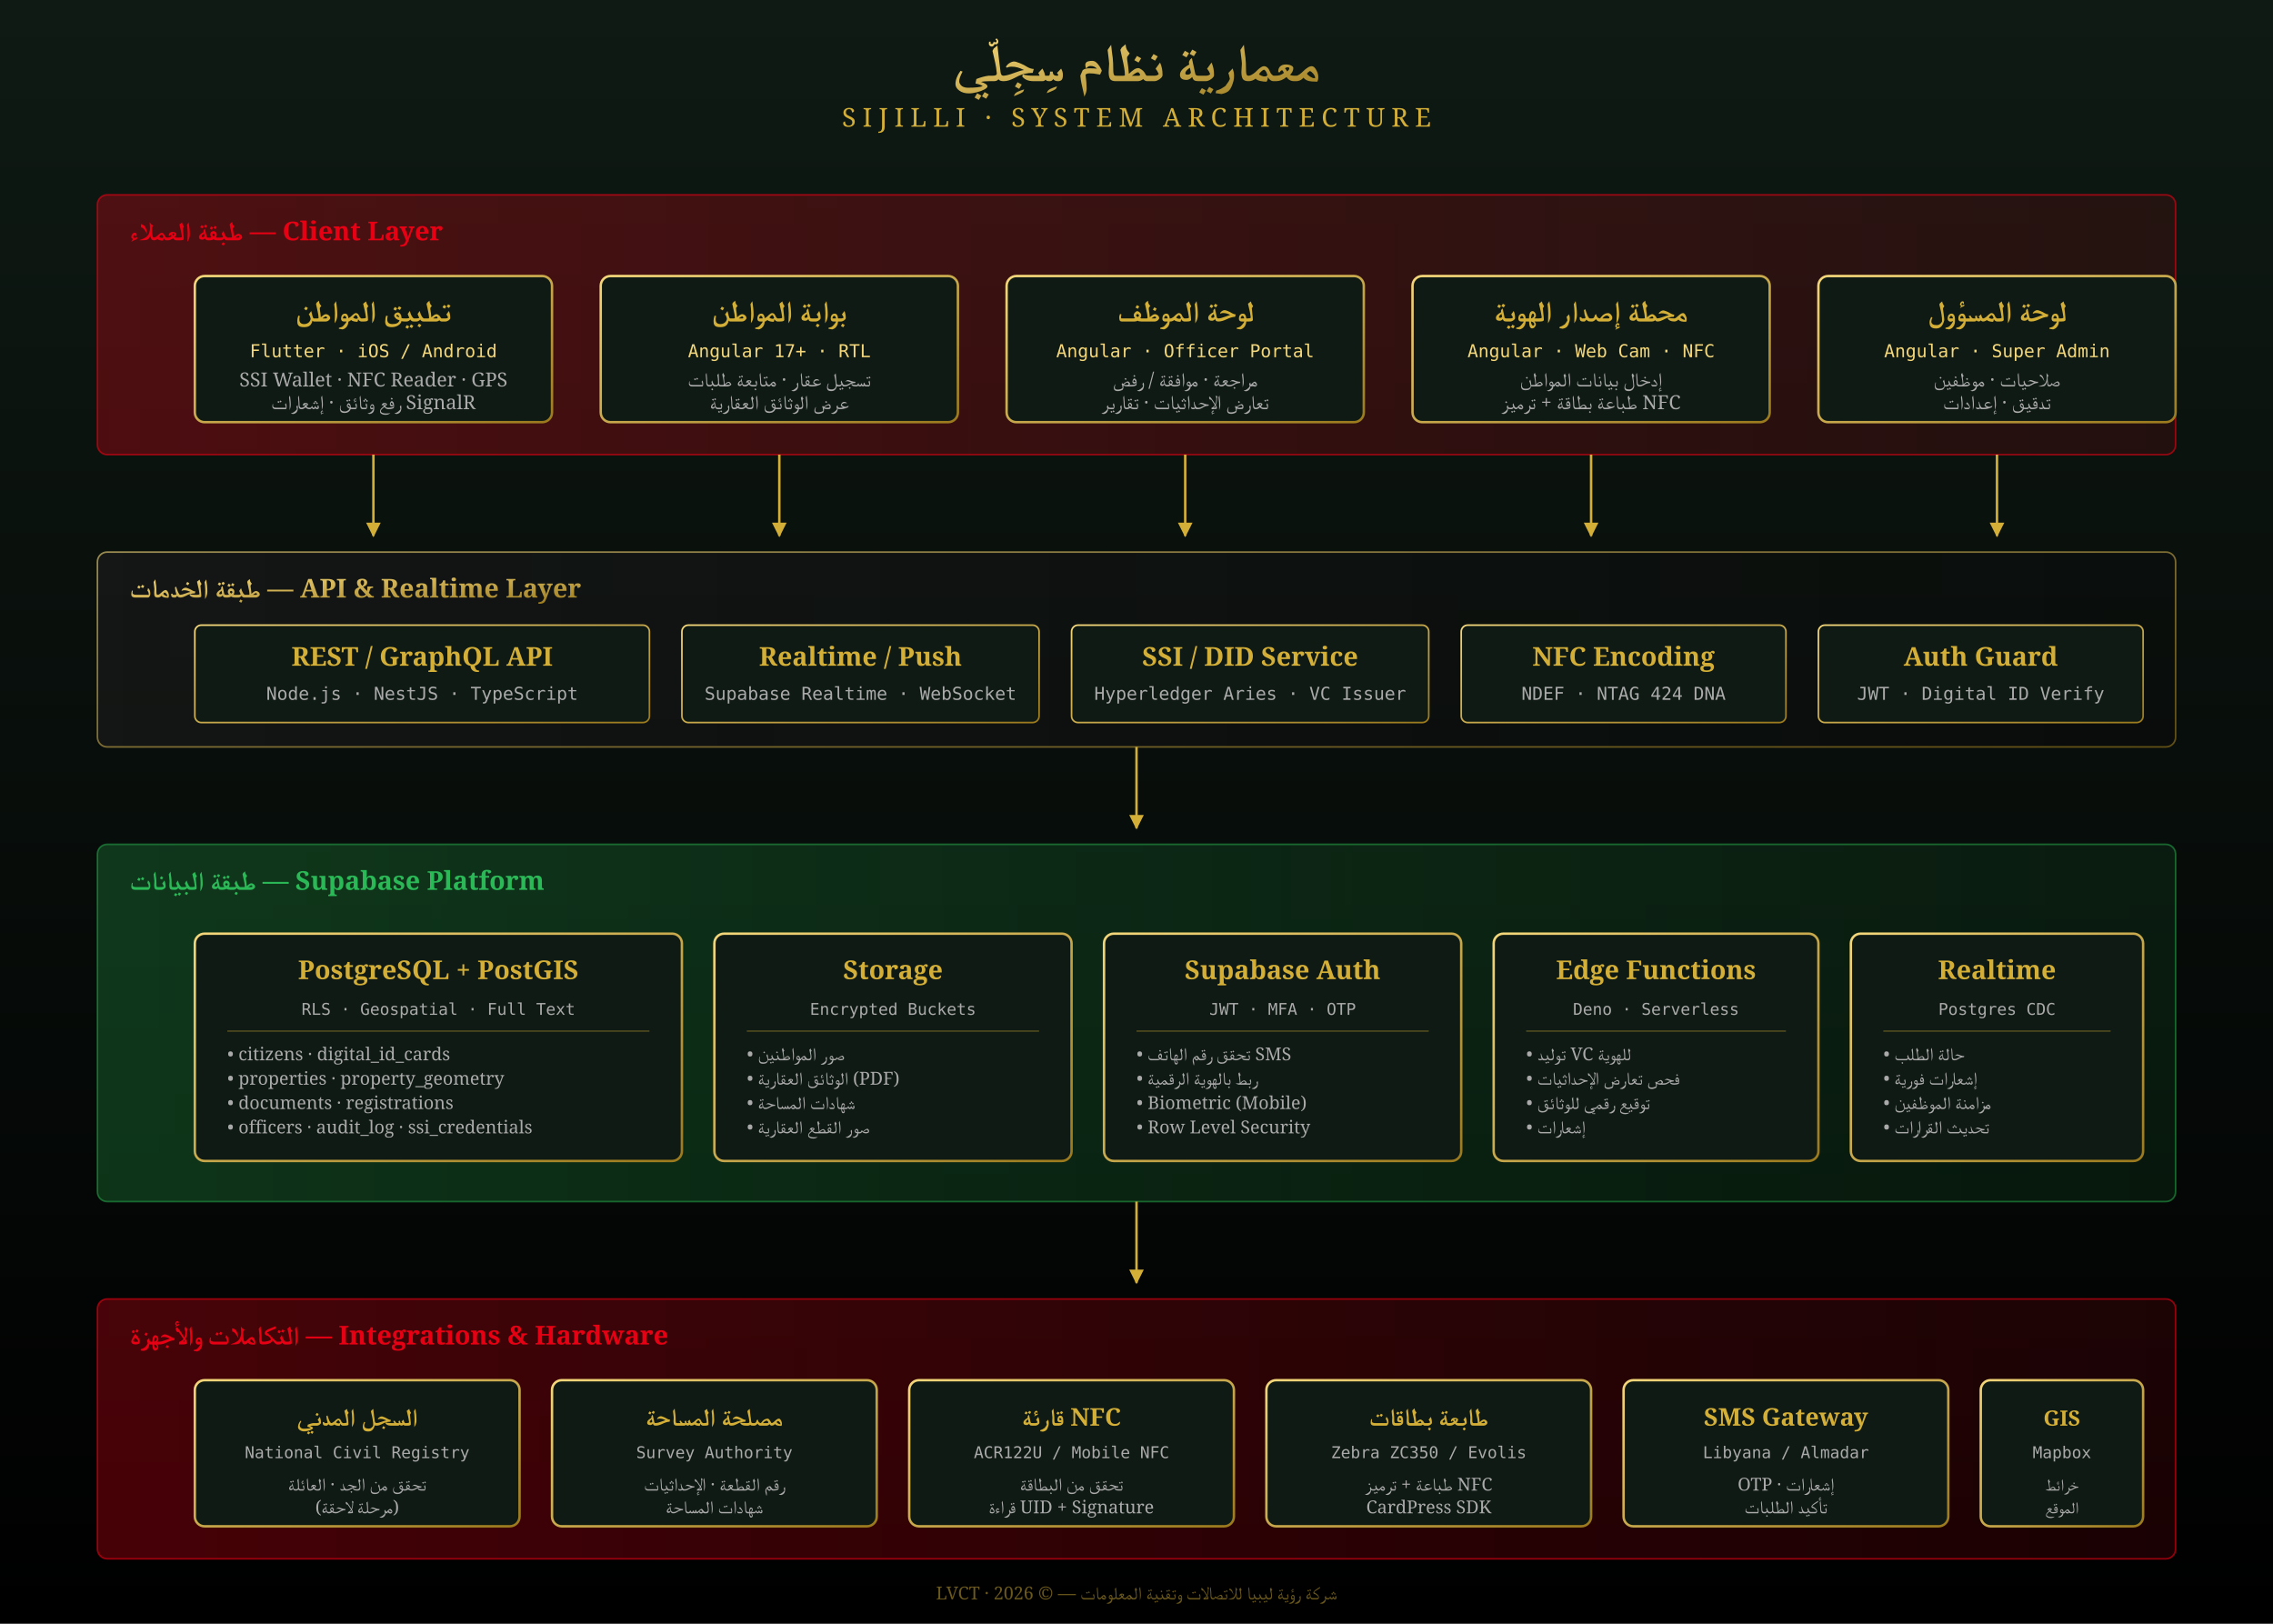
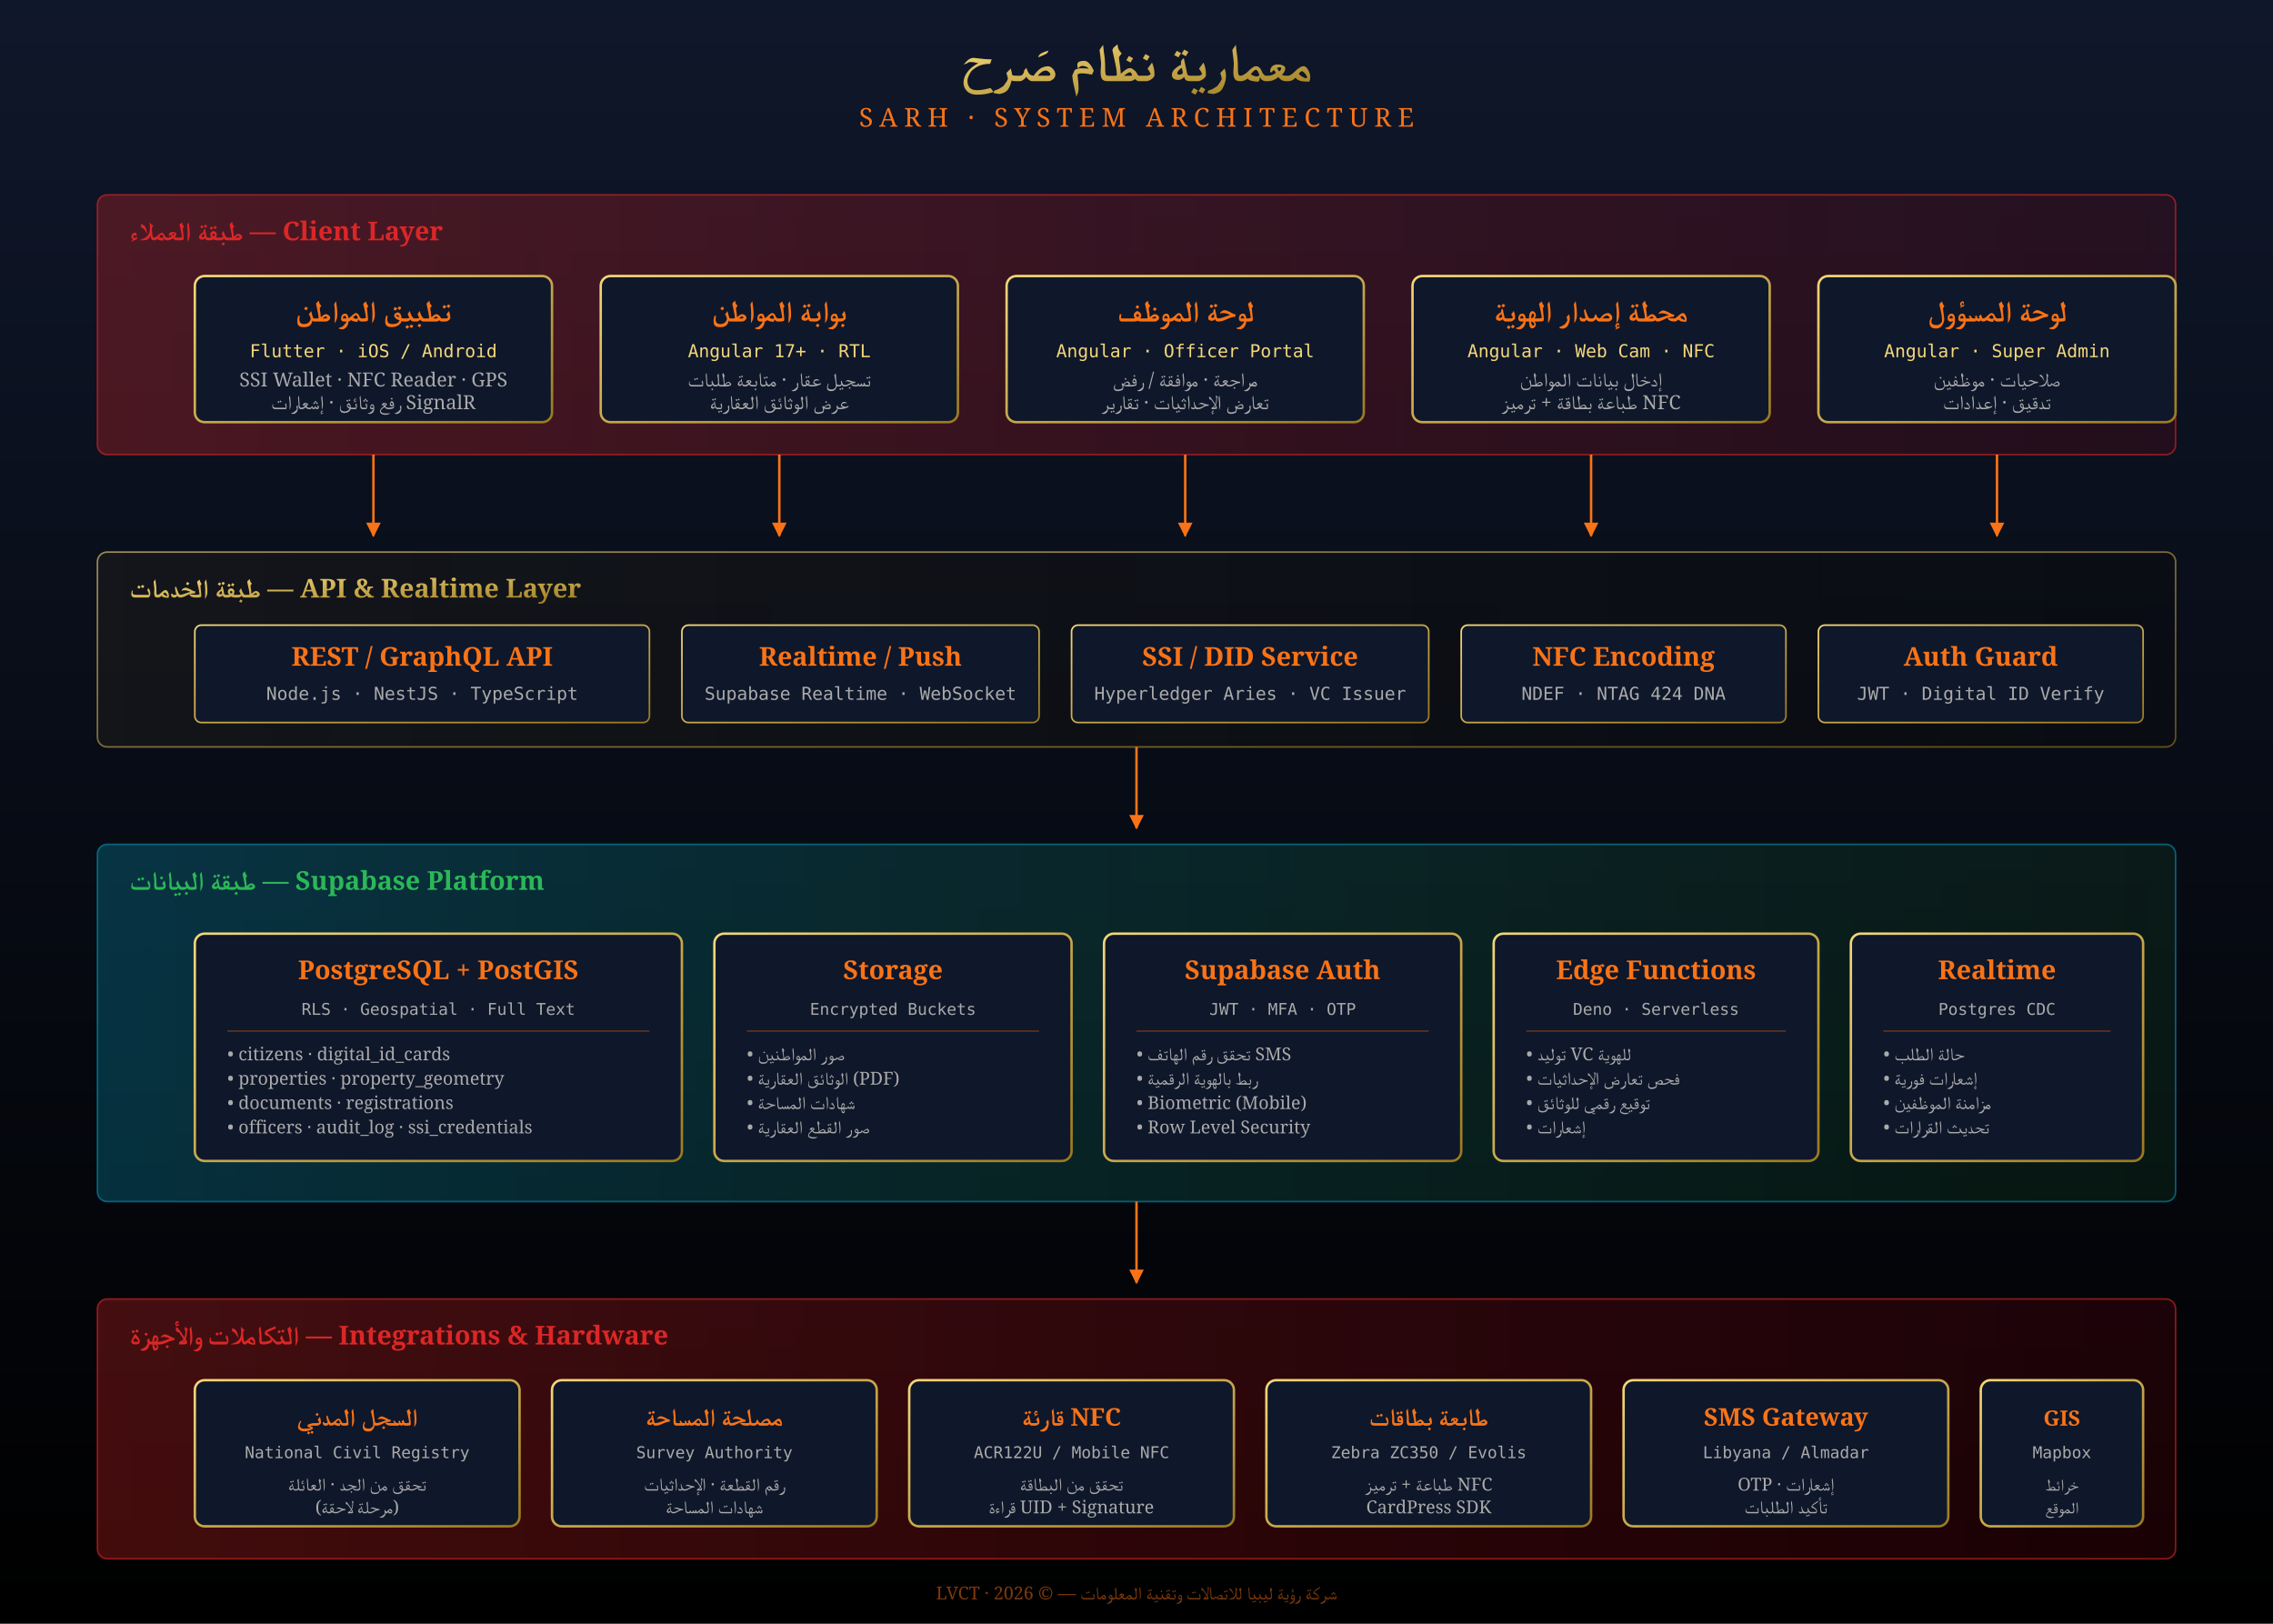
- <svg xmlns="http://www.w3.org/2000/svg" viewBox="0 0 1400 1000" role="img" aria-label="Sijilli Architecture">
+ <svg xmlns="http://www.w3.org/2000/svg" viewBox="0 0 1400 1000" role="img" aria-label="Sarh Architecture">
  <defs>
    <linearGradient id="bg" x1="0" y1="0" x2="0" y2="1">
-       <stop offset="0%" stop-color="#0F1A14" />
+       <stop offset="0%" stop-color="#0F172A" />
      <stop offset="100%" stop-color="#000" />
    </linearGradient>
    <linearGradient id="gold" x1="0" y1="0" x2="1" y2="1">
      <stop offset="0%" stop-color="#F4D77A" />
      <stop offset="100%" stop-color="#9B7A1E" />
    </linearGradient>
    <linearGradient id="redLayer" x1="0" y1="0" x2="1" y2="0">
-       <stop offset="0%" stop-color="#E70013" stop-opacity="0.3" />
+       <stop offset="0%" stop-color="#DC2626" stop-opacity="0.3" />
      <stop offset="100%" stop-color="#A8000E" stop-opacity="0.15" />
    </linearGradient>
    <linearGradient id="greenLayer" x1="0" y1="0" x2="1" y2="0">
-       <stop offset="0%" stop-color="#239E46" stop-opacity="0.3" />
+       <stop offset="0%" stop-color="#0891B2" stop-opacity="0.3" />
      <stop offset="100%" stop-color="#1A7234" stop-opacity="0.15" />
    </linearGradient>
    <linearGradient id="blackLayer" x1="0" y1="0" x2="1" y2="0">
      <stop offset="0%" stop-color="#1a1a1a" stop-opacity="0.6" />
      <stop offset="100%" stop-color="#0a0a0a" stop-opacity="0.4" />
    </linearGradient>
    <marker id="arrow" viewBox="0 0 10 10" refX="9" refY="5" markerWidth="6" markerHeight="6" orient="auto-start-reverse">
-       <path d="M 0 0 L 10 5 L 0 10 z" fill="#D4AF37" />
+       <path d="M 0 0 L 10 5 L 0 10 z" fill="#F97316" />
    </marker>
  </defs>
  <rect width="1400" height="1000" fill="url(#bg)" />
-   <text x="700" y="50" text-anchor="middle" font-family="'Amiri', serif" font-size="32" font-weight="700" fill="url(#gold)">معمارية نظام سِجِلّي</text>
-   <text x="700" y="78" text-anchor="middle" font-family="'Cormorant Garamond', serif" font-size="16" fill="#D4AF37" letter-spacing="4">SIJILLI · SYSTEM ARCHITECTURE</text>
-   <rect x="60" y="120" width="1280" height="160" rx="6" fill="url(#redLayer)" stroke="#E70013" stroke-width="1" stroke-opacity="0.6" />
-   <text x="80" y="148" font-family="'Amiri', serif" font-size="16" fill="#E70013" font-weight="700">طبقة العملاء — Client Layer</text>
+   <text x="700" y="50" text-anchor="middle" font-family="'Amiri', serif" font-size="32" font-weight="700" fill="url(#gold)">معمارية نظام صَرح</text>
+   <text x="700" y="78" text-anchor="middle" font-family="'Cormorant Garamond', serif" font-size="16" fill="#F97316" letter-spacing="4">SARH · SYSTEM ARCHITECTURE</text>
+   <rect x="60" y="120" width="1280" height="160" rx="6" fill="url(#redLayer)" stroke="#DC2626" stroke-width="1" stroke-opacity="0.6" />
+   <text x="80" y="148" font-family="'Amiri', serif" font-size="16" fill="#DC2626" font-weight="700">طبقة العملاء — Client Layer</text>
  <g transform="translate(120, 170)">
-     <rect width="220" height="90" rx="6" fill="#0F1A14" stroke="url(#gold)" stroke-width="1.5" />
-     <text x="110" y="28" text-anchor="middle" font-family="'Amiri', serif" font-size="18" font-weight="700" fill="#D4AF37">تطبيق المواطن</text>
+     <rect width="220" height="90" rx="6" fill="#0F172A" stroke="url(#gold)" stroke-width="1.5" />
+     <text x="110" y="28" text-anchor="middle" font-family="'Amiri', serif" font-size="18" font-weight="700" fill="#F97316">تطبيق المواطن</text>
    <text x="110" y="50" text-anchor="middle" font-family="monospace" font-size="11" fill="#F4D77A">Flutter · iOS / Android</text>
    <text x="110" y="68" text-anchor="middle" font-family="'Amiri', serif" font-size="12" fill="#aaa">SSI Wallet · NFC Reader · GPS</text>
    <text x="110" y="82" text-anchor="middle" font-family="'Amiri', serif" font-size="12" fill="#aaa">رفع وثائق · إشعارات SignalR</text>
  </g>
  <g transform="translate(370, 170)">
-     <rect width="220" height="90" rx="6" fill="#0F1A14" stroke="url(#gold)" stroke-width="1.5" />
-     <text x="110" y="28" text-anchor="middle" font-family="'Amiri', serif" font-size="18" font-weight="700" fill="#D4AF37">بوابة المواطن</text>
+     <rect width="220" height="90" rx="6" fill="#0F172A" stroke="url(#gold)" stroke-width="1.5" />
+     <text x="110" y="28" text-anchor="middle" font-family="'Amiri', serif" font-size="18" font-weight="700" fill="#F97316">بوابة المواطن</text>
    <text x="110" y="50" text-anchor="middle" font-family="monospace" font-size="11" fill="#F4D77A">Angular 17+ · RTL</text>
    <text x="110" y="68" text-anchor="middle" font-family="'Amiri', serif" font-size="12" fill="#aaa">تسجيل عقار · متابعة طلبات</text>
    <text x="110" y="82" text-anchor="middle" font-family="'Amiri', serif" font-size="12" fill="#aaa">عرض الوثائق العقارية</text>
  </g>
  <g transform="translate(620, 170)">
-     <rect width="220" height="90" rx="6" fill="#0F1A14" stroke="url(#gold)" stroke-width="1.5" />
-     <text x="110" y="28" text-anchor="middle" font-family="'Amiri', serif" font-size="18" font-weight="700" fill="#D4AF37">لوحة الموظف</text>
+     <rect width="220" height="90" rx="6" fill="#0F172A" stroke="url(#gold)" stroke-width="1.5" />
+     <text x="110" y="28" text-anchor="middle" font-family="'Amiri', serif" font-size="18" font-weight="700" fill="#F97316">لوحة الموظف</text>
    <text x="110" y="50" text-anchor="middle" font-family="monospace" font-size="11" fill="#F4D77A">Angular · Officer Portal</text>
    <text x="110" y="68" text-anchor="middle" font-family="'Amiri', serif" font-size="12" fill="#aaa">مراجعة · موافقة / رفض</text>
    <text x="110" y="82" text-anchor="middle" font-family="'Amiri', serif" font-size="12" fill="#aaa">تعارض الإحداثيات · تقارير</text>
  </g>
  <g transform="translate(870, 170)">
-     <rect width="220" height="90" rx="6" fill="#0F1A14" stroke="url(#gold)" stroke-width="1.5" />
-     <text x="110" y="28" text-anchor="middle" font-family="'Amiri', serif" font-size="18" font-weight="700" fill="#D4AF37">محطة إصدار الهوية</text>
+     <rect width="220" height="90" rx="6" fill="#0F172A" stroke="url(#gold)" stroke-width="1.5" />
+     <text x="110" y="28" text-anchor="middle" font-family="'Amiri', serif" font-size="18" font-weight="700" fill="#F97316">محطة إصدار الهوية</text>
    <text x="110" y="50" text-anchor="middle" font-family="monospace" font-size="11" fill="#F4D77A">Angular · Web Cam · NFC</text>
    <text x="110" y="68" text-anchor="middle" font-family="'Amiri', serif" font-size="12" fill="#aaa">إدخال بيانات المواطن</text>
    <text x="110" y="82" text-anchor="middle" font-family="'Amiri', serif" font-size="12" fill="#aaa">طباعة بطاقة + ترميز NFC</text>
  </g>
  <g transform="translate(1120, 170)">
-     <rect width="220" height="90" rx="6" fill="#0F1A14" stroke="url(#gold)" stroke-width="1.5" />
-     <text x="110" y="28" text-anchor="middle" font-family="'Amiri', serif" font-size="18" font-weight="700" fill="#D4AF37">لوحة المسؤول</text>
+     <rect width="220" height="90" rx="6" fill="#0F172A" stroke="url(#gold)" stroke-width="1.5" />
+     <text x="110" y="28" text-anchor="middle" font-family="'Amiri', serif" font-size="18" font-weight="700" fill="#F97316">لوحة المسؤول</text>
    <text x="110" y="50" text-anchor="middle" font-family="monospace" font-size="11" fill="#F4D77A">Angular · Super Admin</text>
    <text x="110" y="68" text-anchor="middle" font-family="'Amiri', serif" font-size="12" fill="#aaa">صلاحيات · موظفين</text>
    <text x="110" y="82" text-anchor="middle" font-family="'Amiri', serif" font-size="12" fill="#aaa">تدقيق · إعدادات</text>
  </g>
-   <line x1="230" y1="280" x2="230" y2="330" stroke="#D4AF37" stroke-width="1.5" marker-end="url(#arrow)" />
-   <line x1="480" y1="280" x2="480" y2="330" stroke="#D4AF37" stroke-width="1.5" marker-end="url(#arrow)" />
-   <line x1="730" y1="280" x2="730" y2="330" stroke="#D4AF37" stroke-width="1.5" marker-end="url(#arrow)" />
-   <line x1="980" y1="280" x2="980" y2="330" stroke="#D4AF37" stroke-width="1.5" marker-end="url(#arrow)" />
-   <line x1="1230" y1="280" x2="1230" y2="330" stroke="#D4AF37" stroke-width="1.5" marker-end="url(#arrow)" />
+   <line x1="230" y1="280" x2="230" y2="330" stroke="#F97316" stroke-width="1.5" marker-end="url(#arrow)" />
+   <line x1="480" y1="280" x2="480" y2="330" stroke="#F97316" stroke-width="1.5" marker-end="url(#arrow)" />
+   <line x1="730" y1="280" x2="730" y2="330" stroke="#F97316" stroke-width="1.5" marker-end="url(#arrow)" />
+   <line x1="980" y1="280" x2="980" y2="330" stroke="#F97316" stroke-width="1.5" marker-end="url(#arrow)" />
+   <line x1="1230" y1="280" x2="1230" y2="330" stroke="#F97316" stroke-width="1.5" marker-end="url(#arrow)" />
  <rect x="60" y="340" width="1280" height="120" rx="6" fill="url(#blackLayer)" stroke="url(#gold)" stroke-width="1" stroke-opacity="0.6" />
  <text x="80" y="368" font-family="'Amiri', serif" font-size="16" fill="url(#gold)" font-weight="700">طبقة الخدمات — API &amp; Realtime Layer</text>
  <g transform="translate(120, 385)">
-     <rect width="280" height="60" rx="4" fill="#0F1A14" stroke="url(#gold)" stroke-width="1" />
-     <text x="140" y="25" text-anchor="middle" font-family="'Amiri', serif" font-size="16" font-weight="700" fill="#D4AF37">REST / GraphQL API</text>
+     <rect width="280" height="60" rx="4" fill="#0F172A" stroke="url(#gold)" stroke-width="1" />
+     <text x="140" y="25" text-anchor="middle" font-family="'Amiri', serif" font-size="16" font-weight="700" fill="#F97316">REST / GraphQL API</text>
    <text x="140" y="46" text-anchor="middle" font-family="monospace" font-size="11" fill="#aaa">Node.js · NestJS · TypeScript</text>
  </g>
  <g transform="translate(420, 385)">
-     <rect width="220" height="60" rx="4" fill="#0F1A14" stroke="url(#gold)" stroke-width="1" />
-     <text x="110" y="25" text-anchor="middle" font-family="'Amiri', serif" font-size="16" font-weight="700" fill="#D4AF37">Realtime / Push</text>
+     <rect width="220" height="60" rx="4" fill="#0F172A" stroke="url(#gold)" stroke-width="1" />
+     <text x="110" y="25" text-anchor="middle" font-family="'Amiri', serif" font-size="16" font-weight="700" fill="#F97316">Realtime / Push</text>
    <text x="110" y="46" text-anchor="middle" font-family="monospace" font-size="11" fill="#aaa">Supabase Realtime · WebSocket</text>
  </g>
  <g transform="translate(660, 385)">
-     <rect width="220" height="60" rx="4" fill="#0F1A14" stroke="url(#gold)" stroke-width="1" />
-     <text x="110" y="25" text-anchor="middle" font-family="'Amiri', serif" font-size="16" font-weight="700" fill="#D4AF37">SSI / DID Service</text>
+     <rect width="220" height="60" rx="4" fill="#0F172A" stroke="url(#gold)" stroke-width="1" />
+     <text x="110" y="25" text-anchor="middle" font-family="'Amiri', serif" font-size="16" font-weight="700" fill="#F97316">SSI / DID Service</text>
    <text x="110" y="46" text-anchor="middle" font-family="monospace" font-size="11" fill="#aaa">Hyperledger Aries · VC Issuer</text>
  </g>
  <g transform="translate(900, 385)">
-     <rect width="200" height="60" rx="4" fill="#0F1A14" stroke="url(#gold)" stroke-width="1" />
-     <text x="100" y="25" text-anchor="middle" font-family="'Amiri', serif" font-size="16" font-weight="700" fill="#D4AF37">NFC Encoding</text>
+     <rect width="200" height="60" rx="4" fill="#0F172A" stroke="url(#gold)" stroke-width="1" />
+     <text x="100" y="25" text-anchor="middle" font-family="'Amiri', serif" font-size="16" font-weight="700" fill="#F97316">NFC Encoding</text>
    <text x="100" y="46" text-anchor="middle" font-family="monospace" font-size="11" fill="#aaa">NDEF · NTAG 424 DNA</text>
  </g>
  <g transform="translate(1120, 385)">
-     <rect width="200" height="60" rx="4" fill="#0F1A14" stroke="url(#gold)" stroke-width="1" />
-     <text x="100" y="25" text-anchor="middle" font-family="'Amiri', serif" font-size="16" font-weight="700" fill="#D4AF37">Auth Guard</text>
+     <rect width="200" height="60" rx="4" fill="#0F172A" stroke="url(#gold)" stroke-width="1" />
+     <text x="100" y="25" text-anchor="middle" font-family="'Amiri', serif" font-size="16" font-weight="700" fill="#F97316">Auth Guard</text>
    <text x="100" y="46" text-anchor="middle" font-family="monospace" font-size="11" fill="#aaa">JWT · Digital ID Verify</text>
  </g>
-   <line x1="700" y1="460" x2="700" y2="510" stroke="#D4AF37" stroke-width="1.5" marker-end="url(#arrow)" />
-   <rect x="60" y="520" width="1280" height="220" rx="6" fill="url(#greenLayer)" stroke="#239E46" stroke-width="1" stroke-opacity="0.6" />
+   <line x1="700" y1="460" x2="700" y2="510" stroke="#F97316" stroke-width="1.5" marker-end="url(#arrow)" />
+   <rect x="60" y="520" width="1280" height="220" rx="6" fill="url(#greenLayer)" stroke="#0891B2" stroke-width="1" stroke-opacity="0.6" />
  <text x="80" y="548" font-family="'Amiri', serif" font-size="16" fill="#2BB857" font-weight="700">طبقة البيانات — Supabase Platform</text>
  <g transform="translate(120, 575)">
-     <rect width="300" height="140" rx="6" fill="#0F1A14" stroke="url(#gold)" stroke-width="1.5" />
-     <text x="150" y="28" text-anchor="middle" font-family="'Amiri', serif" font-size="16" font-weight="700" fill="#D4AF37">PostgreSQL + PostGIS</text>
+     <rect width="300" height="140" rx="6" fill="#0F172A" stroke="url(#gold)" stroke-width="1.5" />
+     <text x="150" y="28" text-anchor="middle" font-family="'Amiri', serif" font-size="16" font-weight="700" fill="#F97316">PostgreSQL + PostGIS</text>
    <text x="150" y="50" text-anchor="middle" font-family="monospace" font-size="10" fill="#aaa">RLS · Geospatial · Full Text</text>
-     <line x1="20" y1="60" x2="280" y2="60" stroke="#D4AF37" stroke-opacity="0.3" />
+     <line x1="20" y1="60" x2="280" y2="60" stroke="#F97316" stroke-opacity="0.3" />
    <text x="20" y="78" font-family="'Amiri', serif" font-size="11" fill="#aaa">• citizens · digital_id_cards</text>
    <text x="20" y="93" font-family="'Amiri', serif" font-size="11" fill="#aaa">• properties · property_geometry</text>
    <text x="20" y="108" font-family="'Amiri', serif" font-size="11" fill="#aaa">• documents · registrations</text>
    <text x="20" y="123" font-family="'Amiri', serif" font-size="11" fill="#aaa">• officers · audit_log · ssi_credentials</text>
  </g>
  <g transform="translate(440, 575)">
-     <rect width="220" height="140" rx="6" fill="#0F1A14" stroke="url(#gold)" stroke-width="1.5" />
-     <text x="110" y="28" text-anchor="middle" font-family="'Amiri', serif" font-size="16" font-weight="700" fill="#D4AF37">Storage</text>
+     <rect width="220" height="140" rx="6" fill="#0F172A" stroke="url(#gold)" stroke-width="1.5" />
+     <text x="110" y="28" text-anchor="middle" font-family="'Amiri', serif" font-size="16" font-weight="700" fill="#F97316">Storage</text>
    <text x="110" y="50" text-anchor="middle" font-family="monospace" font-size="10" fill="#aaa">Encrypted Buckets</text>
-     <line x1="20" y1="60" x2="200" y2="60" stroke="#D4AF37" stroke-opacity="0.3" />
+     <line x1="20" y1="60" x2="200" y2="60" stroke="#F97316" stroke-opacity="0.3" />
    <text x="20" y="78" font-family="'Amiri', serif" font-size="11" fill="#aaa">• صور المواطنين</text>
    <text x="20" y="93" font-family="'Amiri', serif" font-size="11" fill="#aaa">• الوثائق العقارية (PDF)</text>
    <text x="20" y="108" font-family="'Amiri', serif" font-size="11" fill="#aaa">• شهادات المساحة</text>
    <text x="20" y="123" font-family="'Amiri', serif" font-size="11" fill="#aaa">• صور القطع العقارية</text>
  </g>
  <g transform="translate(680, 575)">
-     <rect width="220" height="140" rx="6" fill="#0F1A14" stroke="url(#gold)" stroke-width="1.5" />
-     <text x="110" y="28" text-anchor="middle" font-family="'Amiri', serif" font-size="16" font-weight="700" fill="#D4AF37">Supabase Auth</text>
+     <rect width="220" height="140" rx="6" fill="#0F172A" stroke="url(#gold)" stroke-width="1.5" />
+     <text x="110" y="28" text-anchor="middle" font-family="'Amiri', serif" font-size="16" font-weight="700" fill="#F97316">Supabase Auth</text>
    <text x="110" y="50" text-anchor="middle" font-family="monospace" font-size="10" fill="#aaa">JWT · MFA · OTP</text>
-     <line x1="20" y1="60" x2="200" y2="60" stroke="#D4AF37" stroke-opacity="0.3" />
+     <line x1="20" y1="60" x2="200" y2="60" stroke="#F97316" stroke-opacity="0.3" />
    <text x="20" y="78" font-family="'Amiri', serif" font-size="11" fill="#aaa">• تحقق رقم الهاتف SMS</text>
    <text x="20" y="93" font-family="'Amiri', serif" font-size="11" fill="#aaa">• ربط بالهوية الرقمية</text>
    <text x="20" y="108" font-family="'Amiri', serif" font-size="11" fill="#aaa">• Biometric (Mobile)</text>
    <text x="20" y="123" font-family="'Amiri', serif" font-size="11" fill="#aaa">• Row Level Security</text>
  </g>
  <g transform="translate(920, 575)">
-     <rect width="200" height="140" rx="6" fill="#0F1A14" stroke="url(#gold)" stroke-width="1.5" />
-     <text x="100" y="28" text-anchor="middle" font-family="'Amiri', serif" font-size="16" font-weight="700" fill="#D4AF37">Edge Functions</text>
+     <rect width="200" height="140" rx="6" fill="#0F172A" stroke="url(#gold)" stroke-width="1.5" />
+     <text x="100" y="28" text-anchor="middle" font-family="'Amiri', serif" font-size="16" font-weight="700" fill="#F97316">Edge Functions</text>
    <text x="100" y="50" text-anchor="middle" font-family="monospace" font-size="10" fill="#aaa">Deno · Serverless</text>
-     <line x1="20" y1="60" x2="180" y2="60" stroke="#D4AF37" stroke-opacity="0.3" />
+     <line x1="20" y1="60" x2="180" y2="60" stroke="#F97316" stroke-opacity="0.3" />
    <text x="20" y="78" font-family="'Amiri', serif" font-size="11" fill="#aaa">• توليد VC للهوية</text>
    <text x="20" y="93" font-family="'Amiri', serif" font-size="11" fill="#aaa">• فحص تعارض الإحداثيات</text>
    <text x="20" y="108" font-family="'Amiri', serif" font-size="11" fill="#aaa">• توقيع رقمي للوثائق</text>
    <text x="20" y="123" font-family="'Amiri', serif" font-size="11" fill="#aaa">• إشعارات</text>
  </g>
  <g transform="translate(1140, 575)">
-     <rect width="180" height="140" rx="6" fill="#0F1A14" stroke="url(#gold)" stroke-width="1.5" />
-     <text x="90" y="28" text-anchor="middle" font-family="'Amiri', serif" font-size="16" font-weight="700" fill="#D4AF37">Realtime</text>
+     <rect width="180" height="140" rx="6" fill="#0F172A" stroke="url(#gold)" stroke-width="1.5" />
+     <text x="90" y="28" text-anchor="middle" font-family="'Amiri', serif" font-size="16" font-weight="700" fill="#F97316">Realtime</text>
    <text x="90" y="50" text-anchor="middle" font-family="monospace" font-size="10" fill="#aaa">Postgres CDC</text>
-     <line x1="20" y1="60" x2="160" y2="60" stroke="#D4AF37" stroke-opacity="0.3" />
+     <line x1="20" y1="60" x2="160" y2="60" stroke="#F97316" stroke-opacity="0.3" />
    <text x="20" y="78" font-family="'Amiri', serif" font-size="11" fill="#aaa">• حالة الطلب</text>
    <text x="20" y="93" font-family="'Amiri', serif" font-size="11" fill="#aaa">• إشعارات فورية</text>
    <text x="20" y="108" font-family="'Amiri', serif" font-size="11" fill="#aaa">• مزامنة الموظفين</text>
    <text x="20" y="123" font-family="'Amiri', serif" font-size="11" fill="#aaa">• تحديث القرارات</text>
  </g>
-   <line x1="700" y1="740" x2="700" y2="790" stroke="#D4AF37" stroke-width="1.5" marker-end="url(#arrow)" />
-   <rect x="60" y="800" width="1280" height="160" rx="6" fill="url(#redLayer)" stroke="#E70013" stroke-width="1" stroke-opacity="0.6" />
-   <text x="80" y="828" font-family="'Amiri', serif" font-size="16" fill="#E70013" font-weight="700">التكاملات والأجهزة — Integrations &amp; Hardware</text>
+   <line x1="700" y1="740" x2="700" y2="790" stroke="#F97316" stroke-width="1.5" marker-end="url(#arrow)" />
+   <rect x="60" y="800" width="1280" height="160" rx="6" fill="url(#redLayer)" stroke="#DC2626" stroke-width="1" stroke-opacity="0.6" />
+   <text x="80" y="828" font-family="'Amiri', serif" font-size="16" fill="#DC2626" font-weight="700">التكاملات والأجهزة — Integrations &amp; Hardware</text>
  <g transform="translate(120, 850)">
-     <rect width="200" height="90" rx="6" fill="#0F1A14" stroke="url(#gold)" stroke-width="1.5" />
-     <text x="100" y="28" text-anchor="middle" font-family="'Amiri', serif" font-size="15" font-weight="700" fill="#D4AF37">السجل المدني</text>
+     <rect width="200" height="90" rx="6" fill="#0F172A" stroke="url(#gold)" stroke-width="1.5" />
+     <text x="100" y="28" text-anchor="middle" font-family="'Amiri', serif" font-size="15" font-weight="700" fill="#F97316">السجل المدني</text>
    <text x="100" y="48" text-anchor="middle" font-family="monospace" font-size="10" fill="#aaa">National Civil Registry</text>
    <text x="100" y="68" text-anchor="middle" font-family="'Amiri', serif" font-size="11" fill="#aaa">تحقق من الجد · العائلة</text>
    <text x="100" y="82" text-anchor="middle" font-family="'Amiri', serif" font-size="11" fill="#aaa">(مرحلة لاحقة)</text>
  </g>
  <g transform="translate(340, 850)">
-     <rect width="200" height="90" rx="6" fill="#0F1A14" stroke="url(#gold)" stroke-width="1.5" />
-     <text x="100" y="28" text-anchor="middle" font-family="'Amiri', serif" font-size="15" font-weight="700" fill="#D4AF37">مصلحة المساحة</text>
+     <rect width="200" height="90" rx="6" fill="#0F172A" stroke="url(#gold)" stroke-width="1.5" />
+     <text x="100" y="28" text-anchor="middle" font-family="'Amiri', serif" font-size="15" font-weight="700" fill="#F97316">مصلحة المساحة</text>
    <text x="100" y="48" text-anchor="middle" font-family="monospace" font-size="10" fill="#aaa">Survey Authority</text>
    <text x="100" y="68" text-anchor="middle" font-family="'Amiri', serif" font-size="11" fill="#aaa">رقم القطعة · الإحداثيات</text>
    <text x="100" y="82" text-anchor="middle" font-family="'Amiri', serif" font-size="11" fill="#aaa">شهادات المساحة</text>
  </g>
  <g transform="translate(560, 850)">
-     <rect width="200" height="90" rx="6" fill="#0F1A14" stroke="url(#gold)" stroke-width="1.5" />
-     <text x="100" y="28" text-anchor="middle" font-family="'Amiri', serif" font-size="15" font-weight="700" fill="#D4AF37">قارئة NFC</text>
+     <rect width="200" height="90" rx="6" fill="#0F172A" stroke="url(#gold)" stroke-width="1.5" />
+     <text x="100" y="28" text-anchor="middle" font-family="'Amiri', serif" font-size="15" font-weight="700" fill="#F97316">قارئة NFC</text>
    <text x="100" y="48" text-anchor="middle" font-family="monospace" font-size="10" fill="#aaa">ACR122U / Mobile NFC</text>
    <text x="100" y="68" text-anchor="middle" font-family="'Amiri', serif" font-size="11" fill="#aaa">تحقق من البطاقة</text>
    <text x="100" y="82" text-anchor="middle" font-family="'Amiri', serif" font-size="11" fill="#aaa">قراءة UID + Signature</text>
  </g>
  <g transform="translate(780, 850)">
-     <rect width="200" height="90" rx="6" fill="#0F1A14" stroke="url(#gold)" stroke-width="1.5" />
-     <text x="100" y="28" text-anchor="middle" font-family="'Amiri', serif" font-size="15" font-weight="700" fill="#D4AF37">طابعة بطاقات</text>
+     <rect width="200" height="90" rx="6" fill="#0F172A" stroke="url(#gold)" stroke-width="1.5" />
+     <text x="100" y="28" text-anchor="middle" font-family="'Amiri', serif" font-size="15" font-weight="700" fill="#F97316">طابعة بطاقات</text>
    <text x="100" y="48" text-anchor="middle" font-family="monospace" font-size="10" fill="#aaa">Zebra ZC350 / Evolis</text>
    <text x="100" y="68" text-anchor="middle" font-family="'Amiri', serif" font-size="11" fill="#aaa">طباعة + ترميز NFC</text>
    <text x="100" y="82" text-anchor="middle" font-family="'Amiri', serif" font-size="11" fill="#aaa">CardPress SDK</text>
  </g>
  <g transform="translate(1000, 850)">
-     <rect width="200" height="90" rx="6" fill="#0F1A14" stroke="url(#gold)" stroke-width="1.5" />
-     <text x="100" y="28" text-anchor="middle" font-family="'Amiri', serif" font-size="15" font-weight="700" fill="#D4AF37">SMS Gateway</text>
+     <rect width="200" height="90" rx="6" fill="#0F172A" stroke="url(#gold)" stroke-width="1.5" />
+     <text x="100" y="28" text-anchor="middle" font-family="'Amiri', serif" font-size="15" font-weight="700" fill="#F97316">SMS Gateway</text>
    <text x="100" y="48" text-anchor="middle" font-family="monospace" font-size="10" fill="#aaa">Libyana / Almadar</text>
    <text x="100" y="68" text-anchor="middle" font-family="'Amiri', serif" font-size="11" fill="#aaa">OTP · إشعارات</text>
    <text x="100" y="82" text-anchor="middle" font-family="'Amiri', serif" font-size="11" fill="#aaa">تأكيد الطلبات</text>
  </g>
  <g transform="translate(1220, 850)">
-     <rect width="100" height="90" rx="6" fill="#0F1A14" stroke="url(#gold)" stroke-width="1.5" />
-     <text x="50" y="28" text-anchor="middle" font-family="'Amiri', serif" font-size="13" font-weight="700" fill="#D4AF37">GIS</text>
+     <rect width="100" height="90" rx="6" fill="#0F172A" stroke="url(#gold)" stroke-width="1.5" />
+     <text x="50" y="28" text-anchor="middle" font-family="'Amiri', serif" font-size="13" font-weight="700" fill="#F97316">GIS</text>
    <text x="50" y="48" text-anchor="middle" font-family="monospace" font-size="10" fill="#aaa">Mapbox</text>
    <text x="50" y="68" text-anchor="middle" font-family="'Amiri', serif" font-size="10" fill="#aaa">خرائط</text>
    <text x="50" y="82" text-anchor="middle" font-family="'Amiri', serif" font-size="10" fill="#aaa">الموقع</text>
  </g>
-   <text x="700" y="985" text-anchor="middle" font-family="'Amiri', serif" font-size="11" fill="#D4AF37" opacity="0.5">
+   <text x="700" y="985" text-anchor="middle" font-family="'Amiri', serif" font-size="11" fill="#F97316" opacity="0.5">
    LVCT · شركة رؤية ليبيا للاتصالات وتقنية المعلومات — © 2026
  </text>
</svg>
